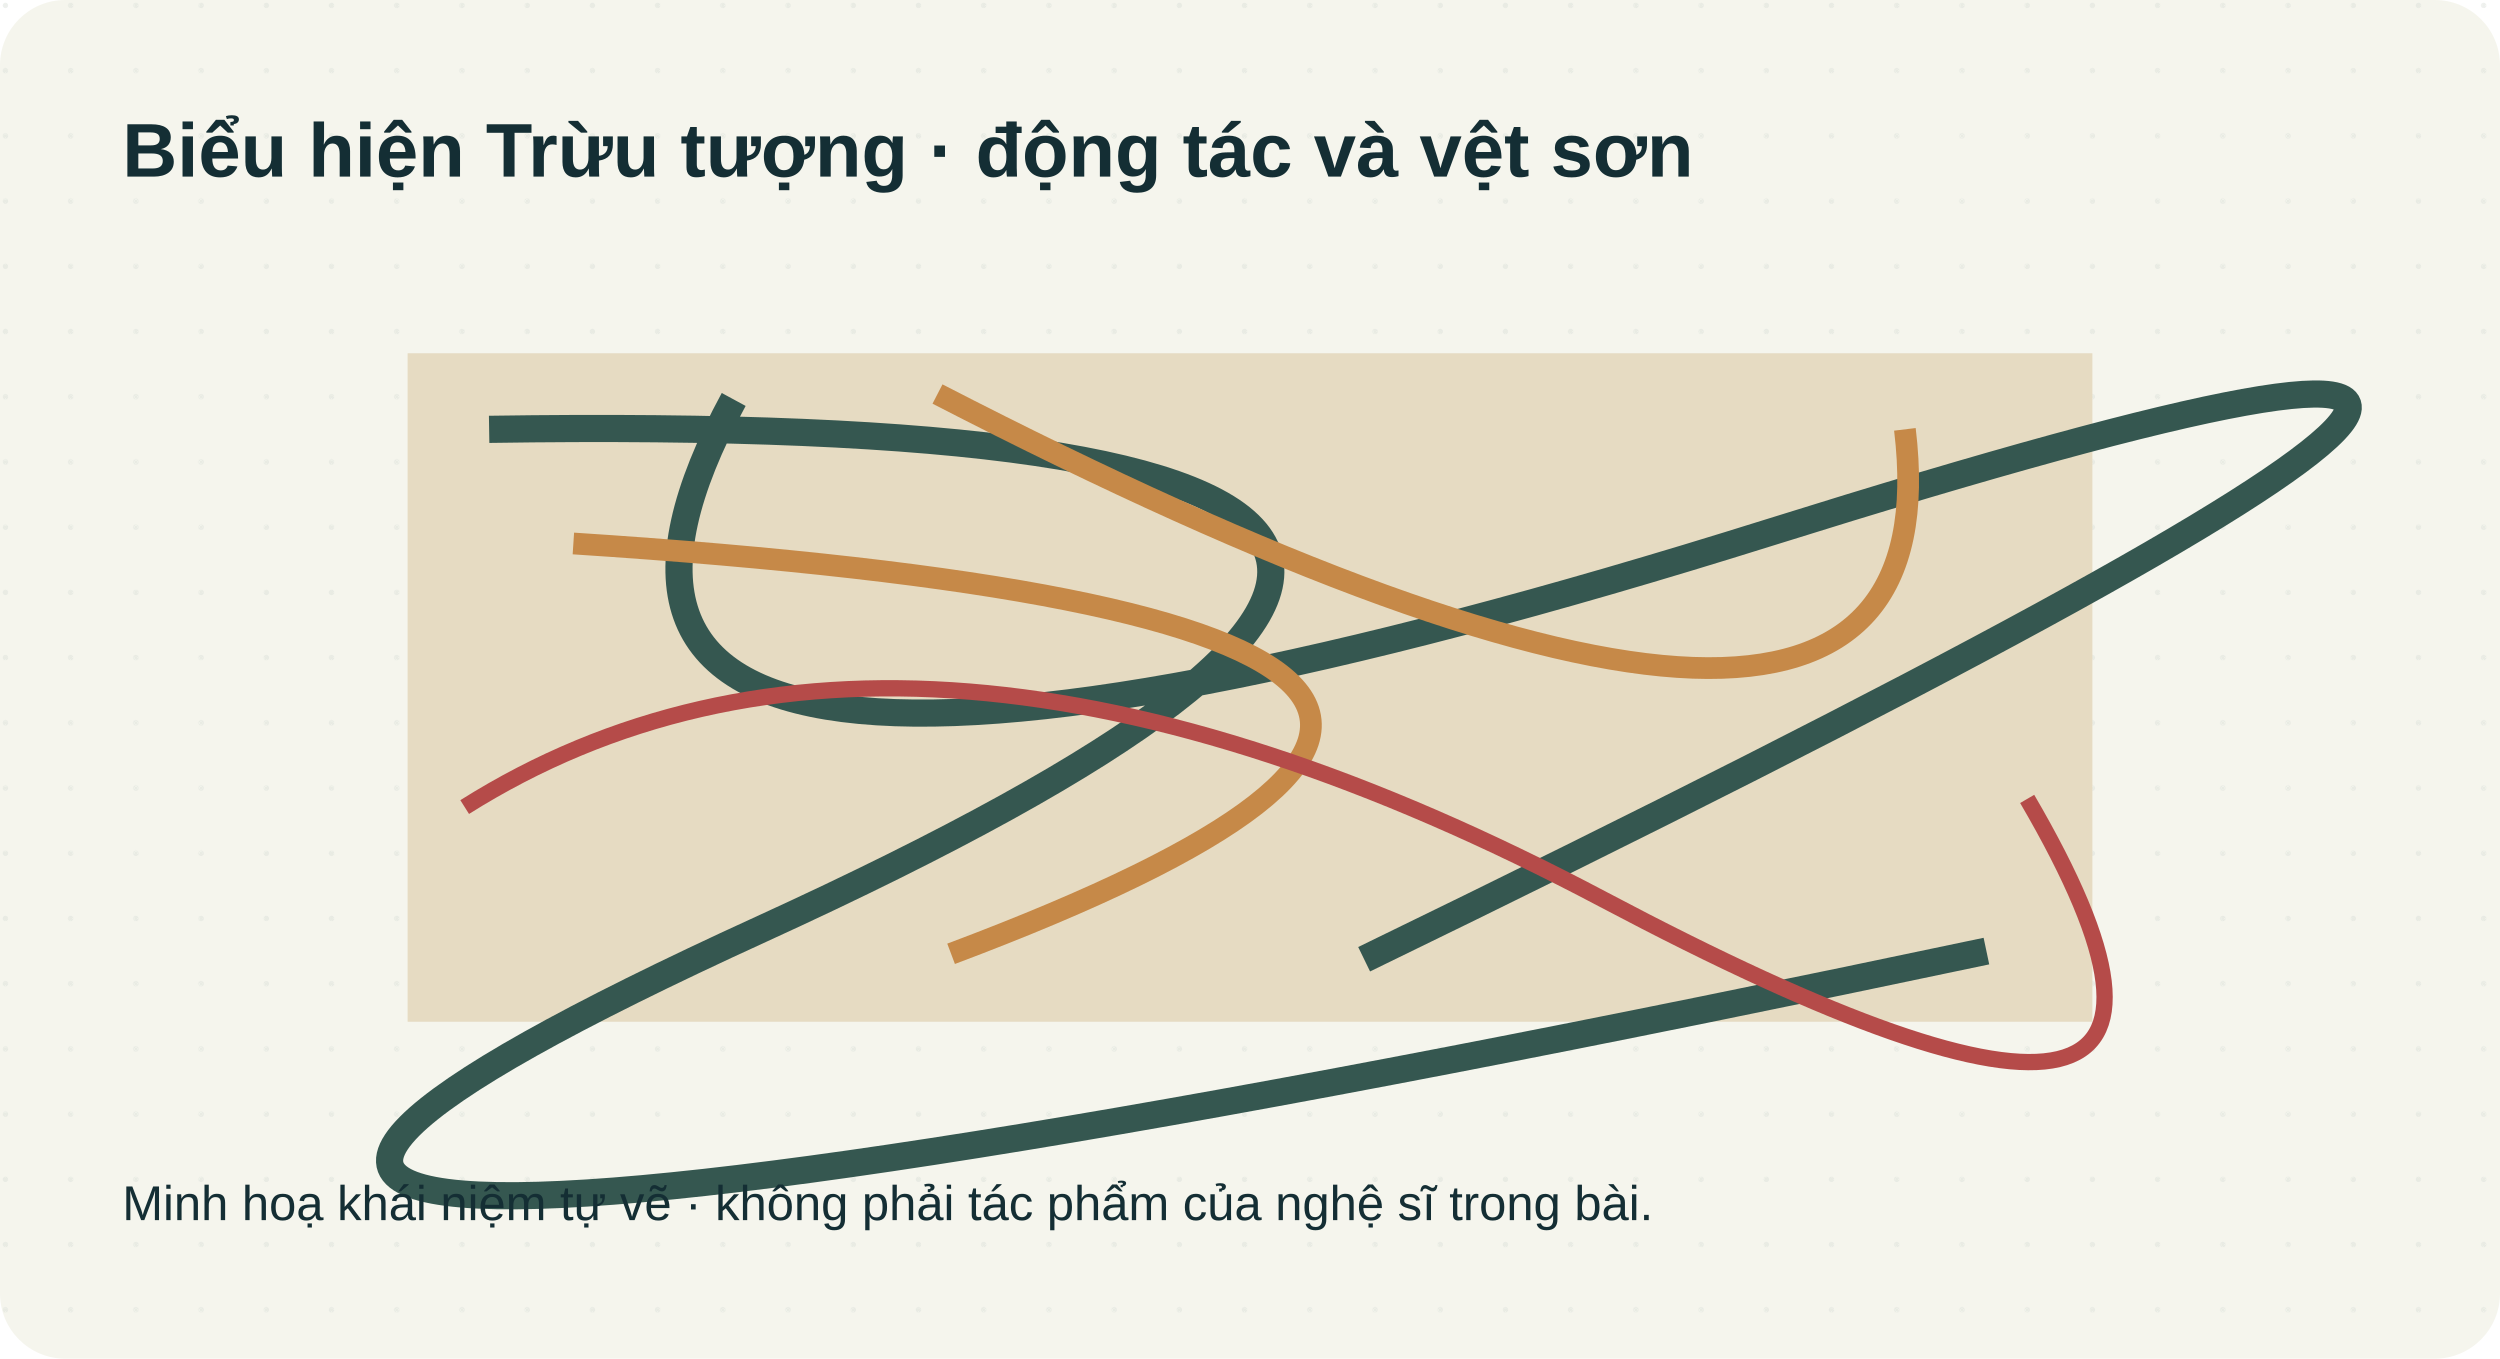
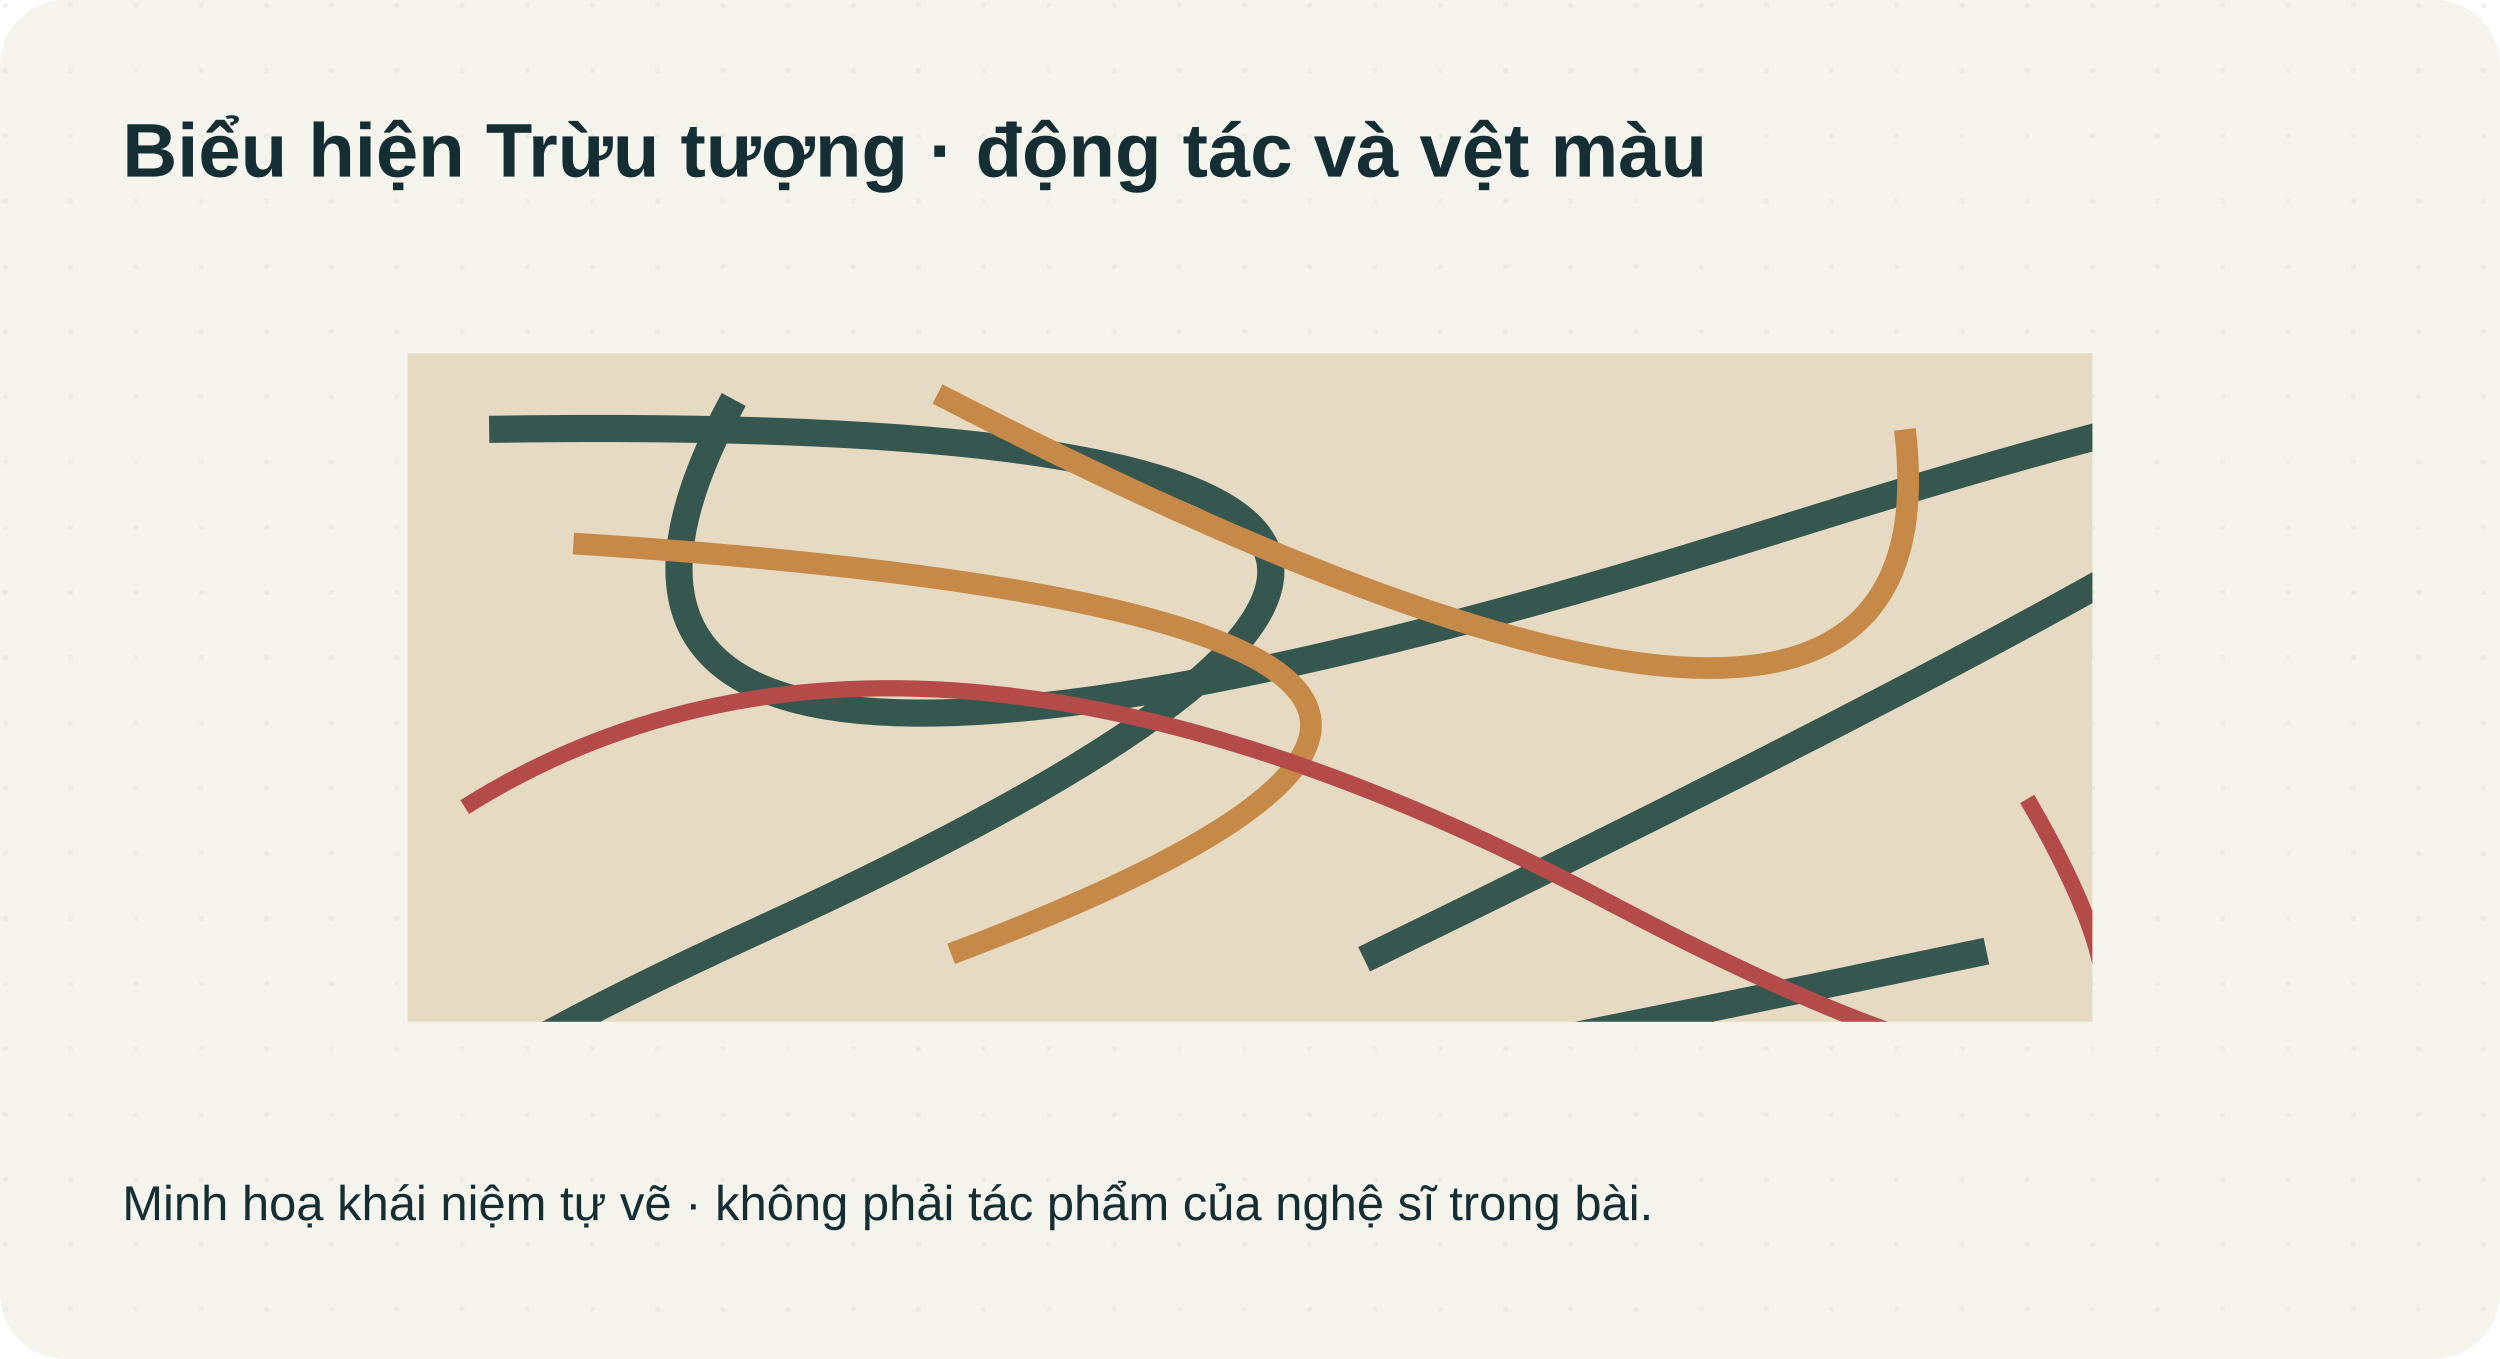
<svg xmlns="http://www.w3.org/2000/svg" viewBox="0 0 920 500" role="img" aria-labelledby="title">
  <defs>
+     <clipPath id="canvas">
+       <rect x="150" y="130" width="620" height="246" />
+     </clipPath>
    <marker id="arrow" viewBox="0 0 10 10" refX="8" refY="5" markerWidth="7" markerHeight="7" orient="auto">
      <path d="M0 0L10 5L0 10" fill="#0f766e" />
    </marker>
    <pattern id="paper" width="24" height="24" patternUnits="userSpaceOnUse">
      <circle cx="2" cy="2" r="1" fill="#d9ded8" />
    </pattern>
  </defs>
  <rect width="920" height="500" rx="24" fill="#f5f5ed" />
  <rect width="920" height="500" fill="url(#paper)" opacity=".45" />
  <g font-family="Arial,sans-serif" fill="#142e34">
-     <text x="45" y="65" font-size="28" font-weight="bold">Biểu hiện Trừu tượng · động tác và vệt sơn</text>
+     <text x="45" y="65" font-size="28" font-weight="bold">Biểu hiện Trừu tượng · động tác và vệt màu</text>
    <rect x="150" y="130" width="620" height="246" fill="#e6dbc2" />
-     <path d="M180 158Q700 150 280 342T731 350M270 147Q160 350 651 196T502 353" fill="none" stroke="#355750" stroke-width="10" />
-     <path d="M211 200Q672 230 350 351M345 145Q723 340 701 158" fill="none" stroke="#c68948" stroke-width="8" />
-     <path d="M171 297Q333 195 590 331T746 294" fill="none" stroke="#b54b49" stroke-width="6" />
+     <g clip-path="url(#canvas)">
+       <path d="M180 158Q700 150 280 342T731 350M270 147Q160 350 651 196T502 353" fill="none" stroke="#355750" stroke-width="10" />
+       <path d="M211 200Q672 230 350 351M345 145Q723 340 701 158" fill="none" stroke="#c68948" stroke-width="8" />
+       <path d="M171 297Q333 195 590 331T746 294" fill="none" stroke="#b54b49" stroke-width="6" />
+     </g>
    <text x="45" y="449" font-size="18">Minh hoạ khái niệm tự vẽ · không phải tác phẩm của nghệ sĩ trong bài.</text>
  </g>
</svg>
